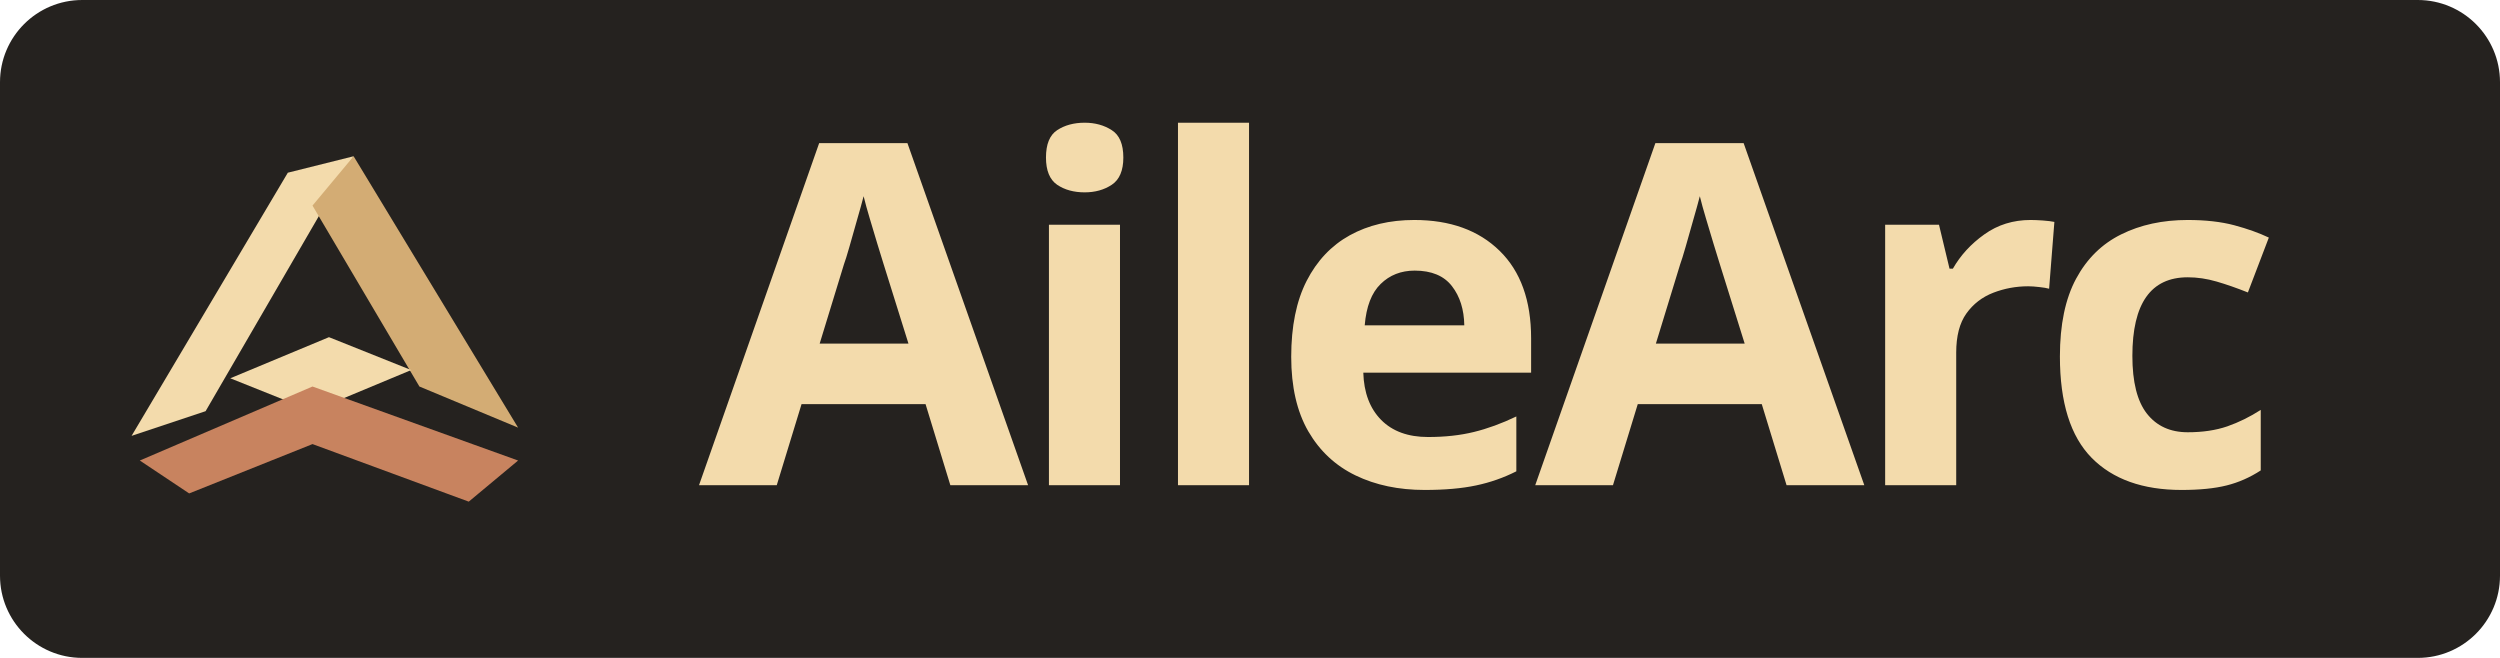
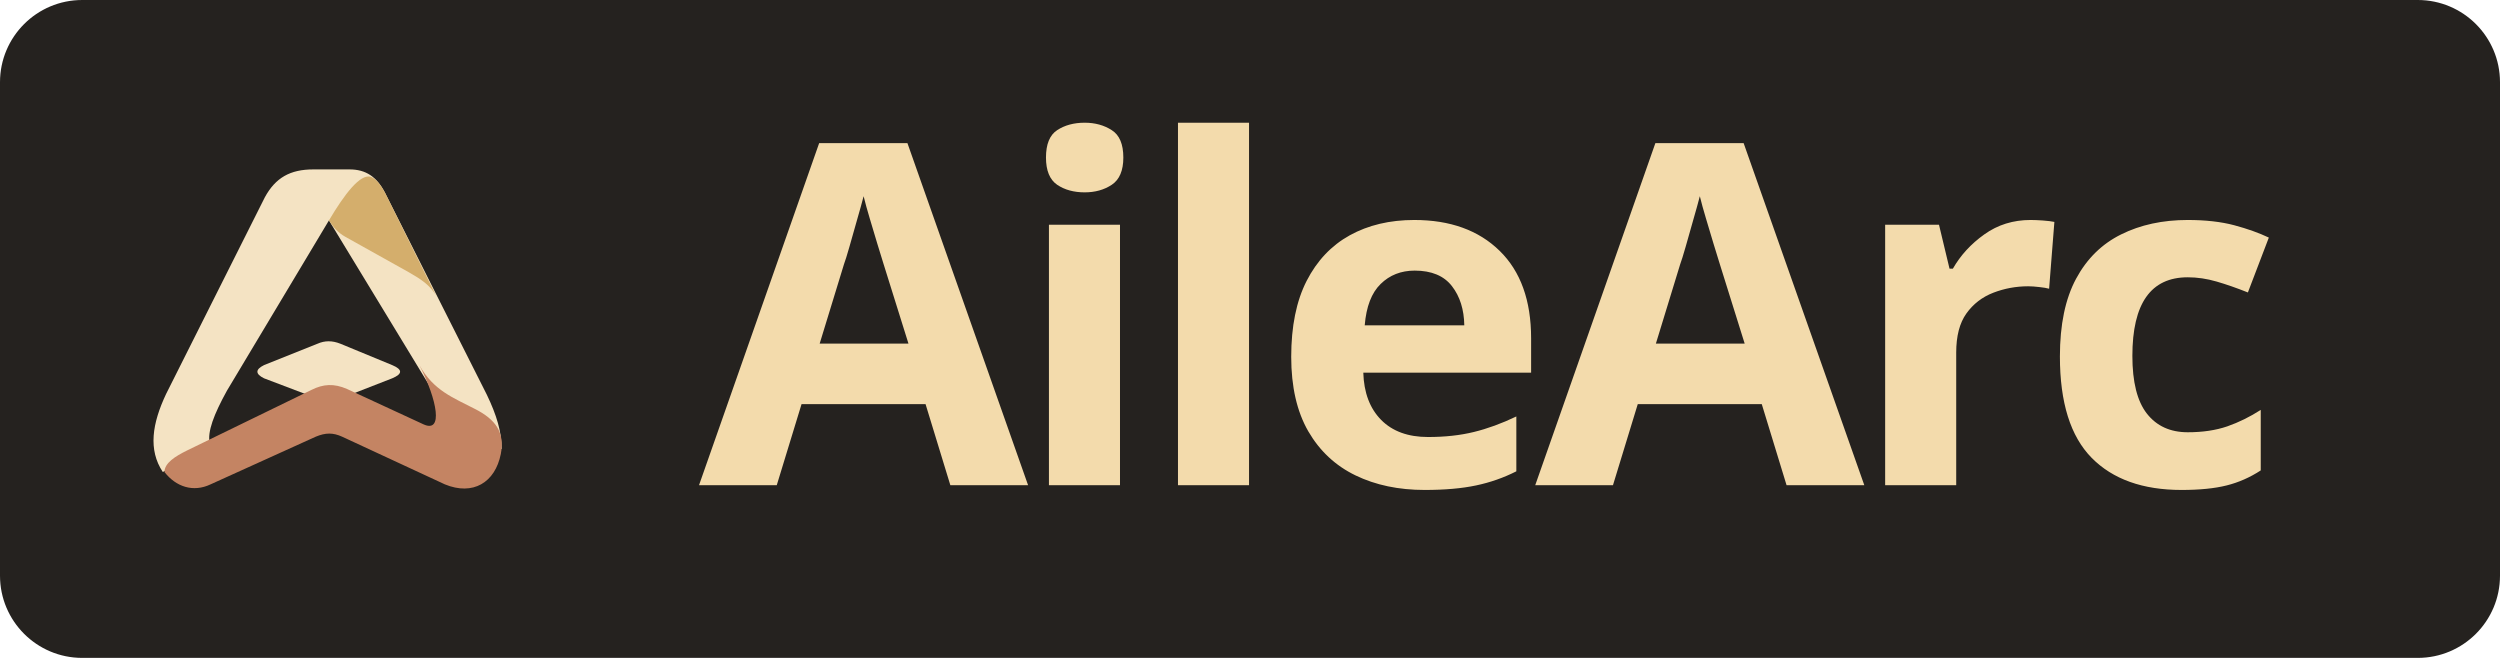
<svg xmlns="http://www.w3.org/2000/svg" viewBox="0 0 304 80" width="304" height="80">
  <rect width="304" height="80" rx="10" fill="#25221f" />
  <g transform="translate(8 8)">
-     <path fill="#f3dbac" d="M8 45 27 13l8-2-18 31z" />
-     <path fill="#d3ac74" d="m35 11 20 33-12-5-13-22z" />
-     <path fill="#f3dbac" d="m20 38 12-5 10 4-12 5z" />
-     <path fill="#c8835f" d="m9 48 21-9 25 9-6 5-19-7-15 6z" />
+     <path fill="#f4e3c3" d="M11.8 49.4c-1.8-2.7-1.3-5.9.4-9.5L24.2 16c1.3-2.4 3.1-3.4 5.9-3.4h4.4c2 0 3.3.9 4.3 2.8L51.2 40c1.2 2.5 1.8 4.5 1.8 6.6l-8.2-2.8c.7-1.3.3-3.1-.7-5.1L32 18.8 19.6 39.5c-1.6 2.9-2.4 5-2.1 6.4z" />
+     <path fill="#d4ae6c" d="M32 18.8c1.9-3.2 3.8-5.7 5.1-5.3.7.3 1.2 1 1.7 1.9l6.3 12.7c-.7-1.4-2-2.2-3.4-3L34 20.8c-.9-.5-1.5-1.2-2-2z" />
+     <path fill="#f4e3c3" d="m24.1 36.4 6.5-2.6c.9-.4 1.8-.4 2.8 0l6.3 2.6q1.9.8 0 1.6L32 41l-7.9-3q-1.6-.8 0-1.6z" />
+     <path fill="#c48463" d="M12 49.4c0-1.1 1.3-1.9 2.7-2.6l15.2-7.4c1.4-.7 2.7-.8 4.3-.1l9.3 4.3c2.4 1.1 1.7-2.9-.5-7.2 1.7 3.1 4.2 4 6.7 5.3 2.6 1.3 3.7 2.9 3.2 5.5-.7 3.5-3.4 5.1-6.8 3.7l-12.5-5.8c-1.1-.5-2-.5-3.2 0l-12.8 5.8c-2.1 1-4.2.3-5.6-1.5z" />
  </g>
  <text x="85" y="59" font-family="Segoe UI, sans-serif" font-weight="600" font-size="58" letter-spacing="-2" fill="#f3dbac">AileArc</text>
</svg>
